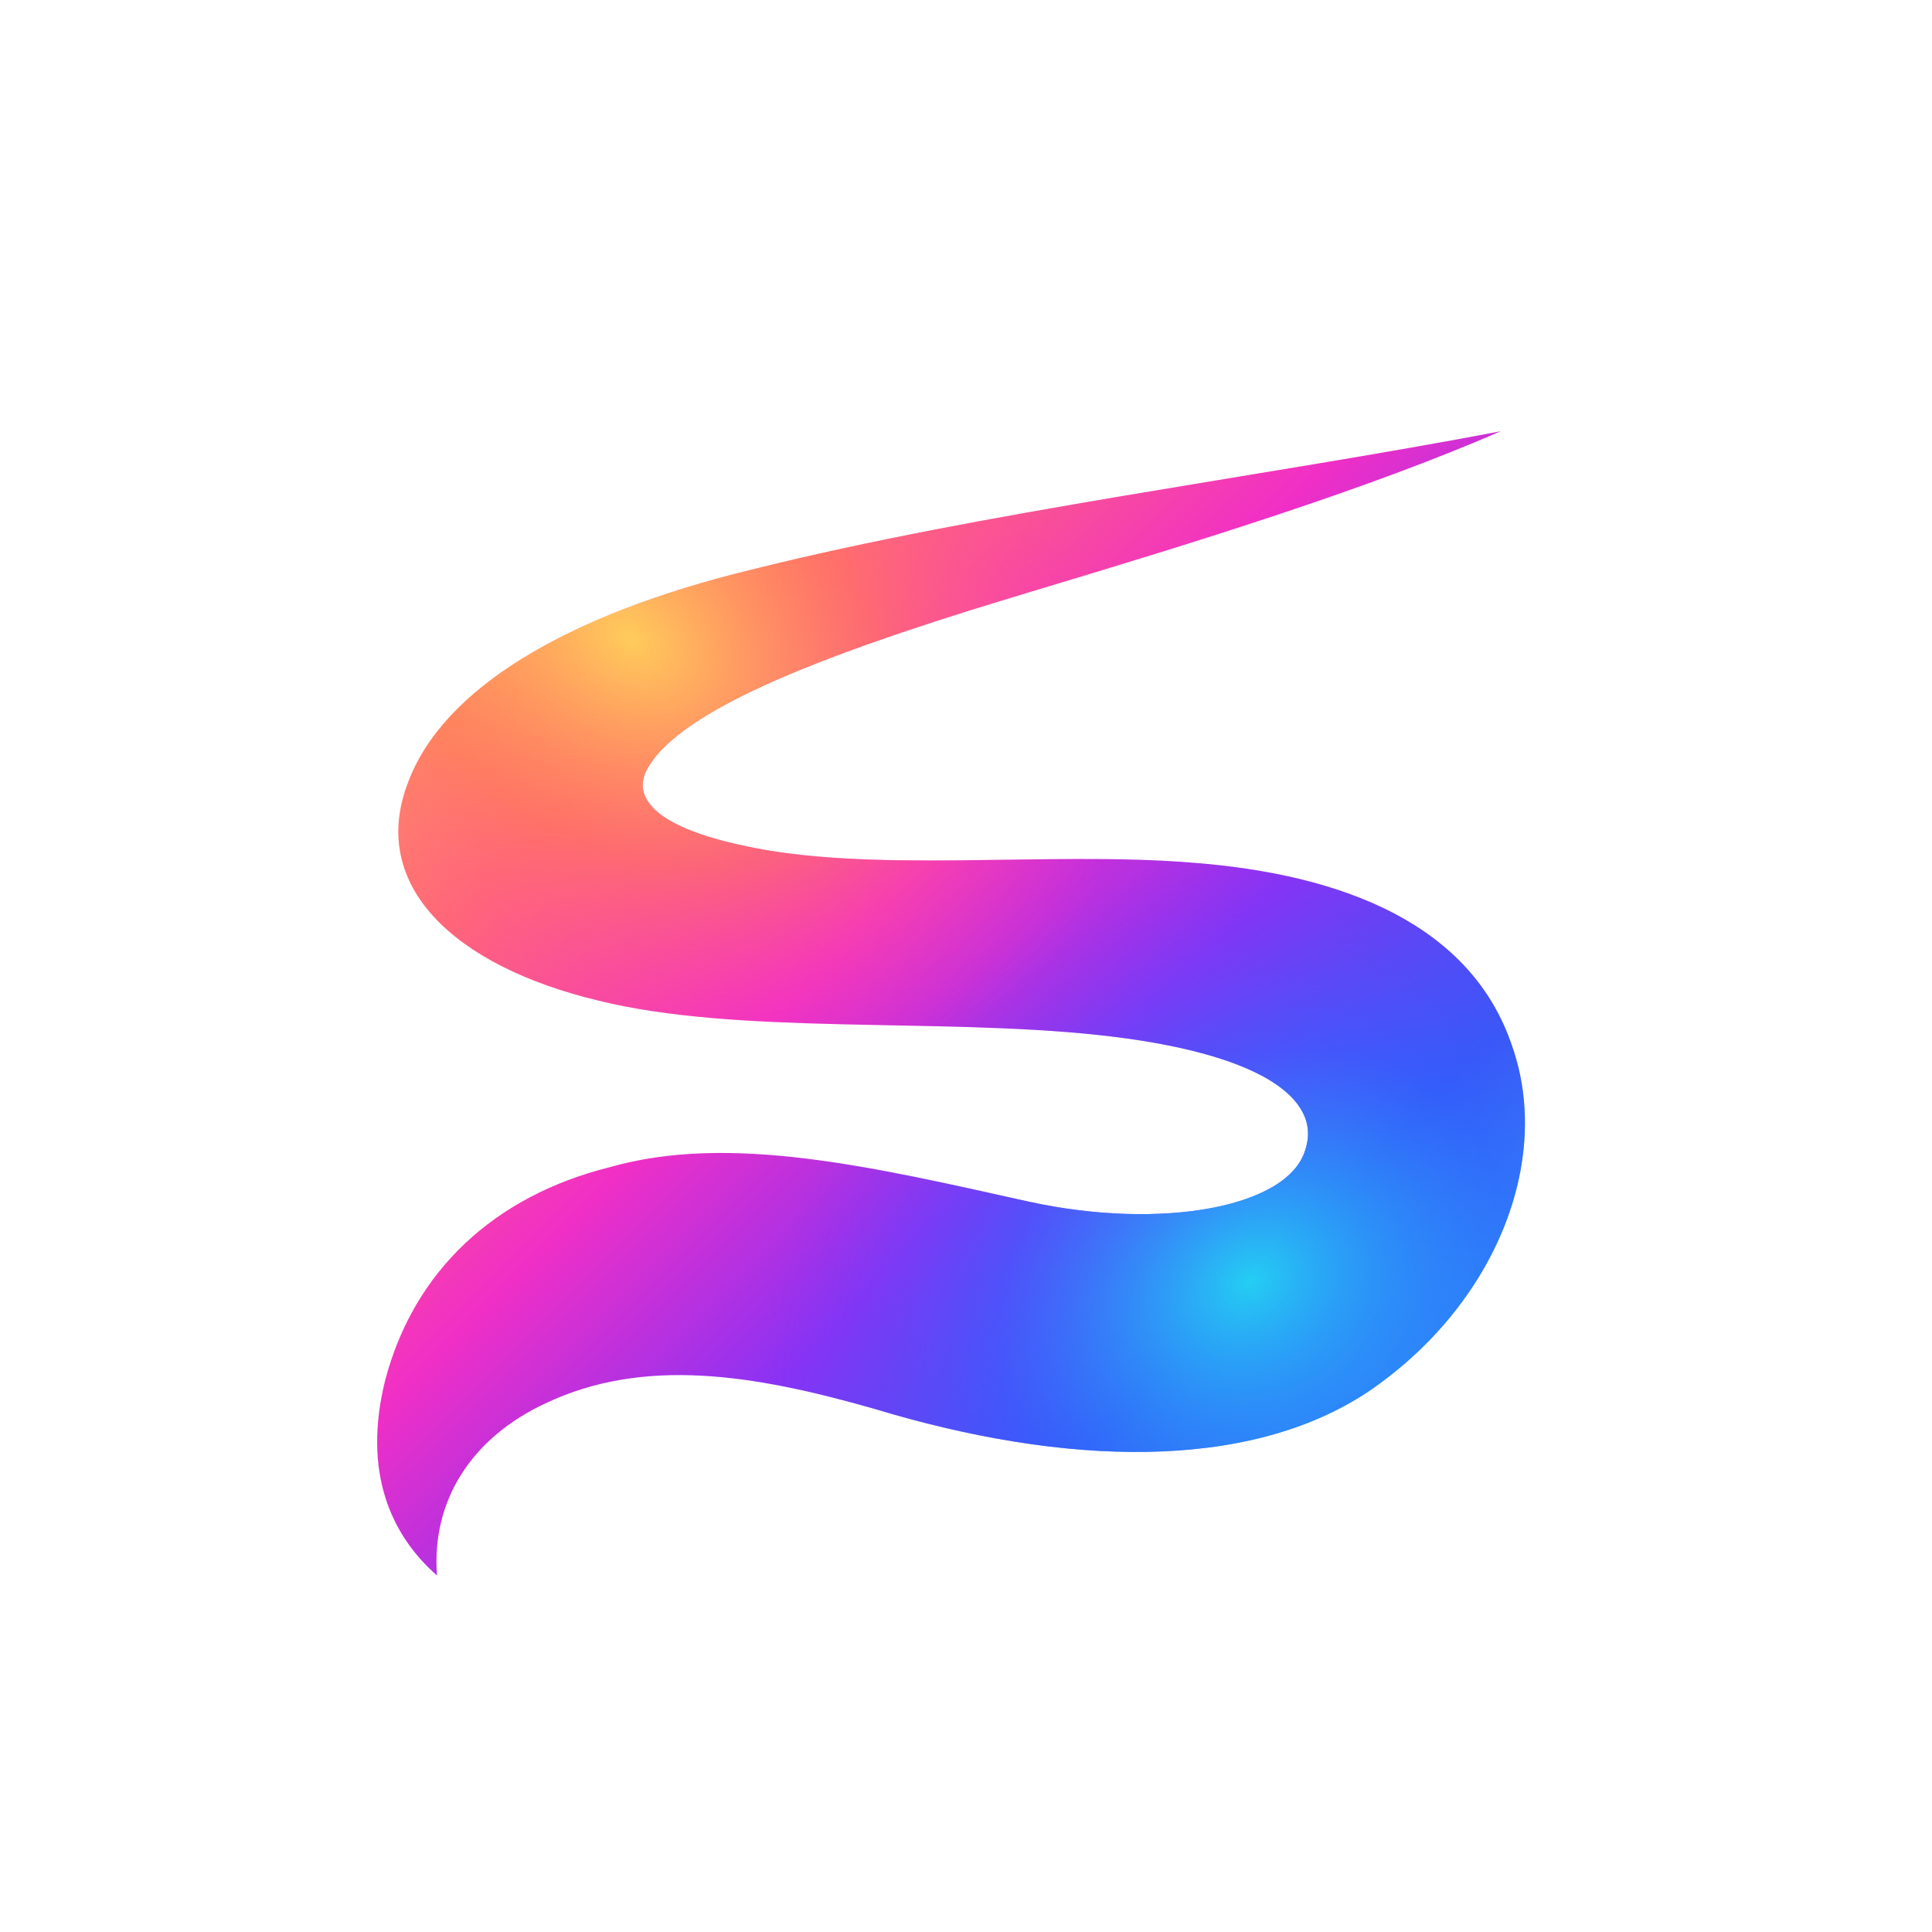
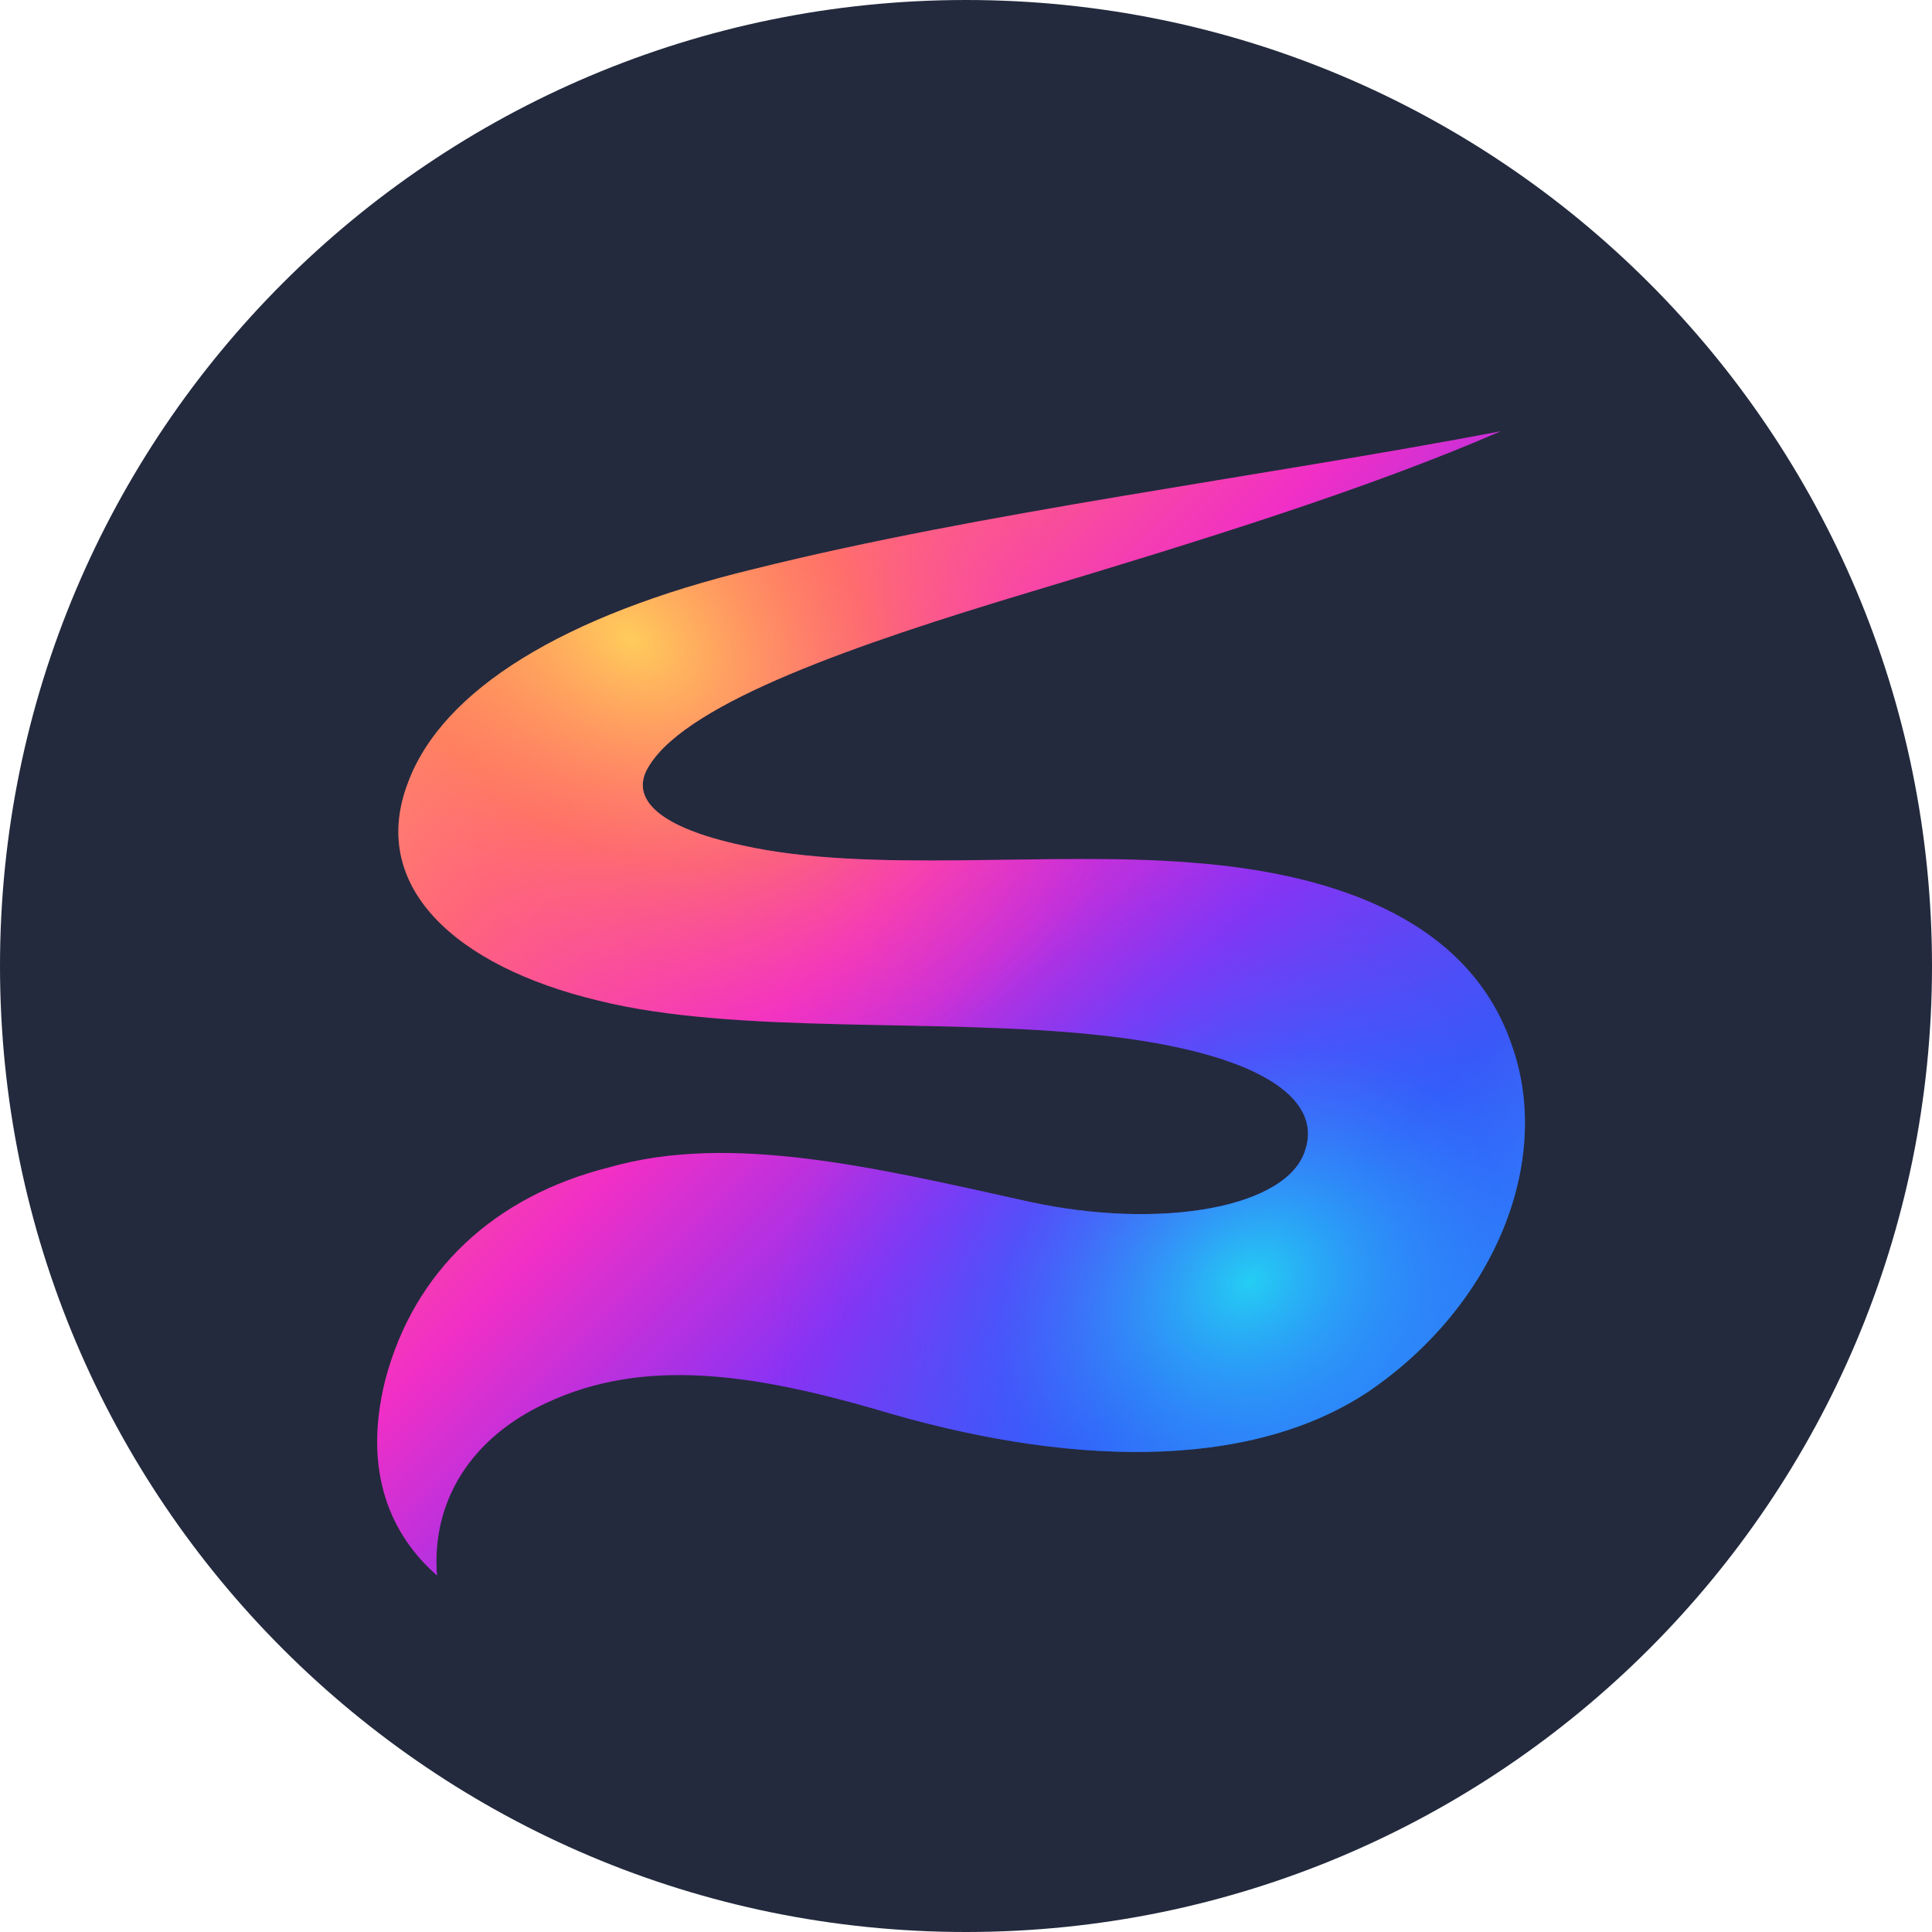
<svg xmlns="http://www.w3.org/2000/svg" width="256" height="256" viewBox="-40 -40 336 336">
  <defs>
    <linearGradient id="sGradient" x1="38" y1="38" x2="218" y2="218" gradientUnits="userSpaceOnUse">
      <stop offset="0" stop-color="#FFC247" />
      <stop offset=".23" stop-color="#FF6A72" />
      <stop offset=".43" stop-color="#F12FC6" />
      <stop offset=".61" stop-color="#8A32F4" />
      <stop offset=".79" stop-color="#3458F5" />
      <stop offset="1" stop-color="#20C7F4" />
    </linearGradient>
    <radialGradient id="warmGlow" cx="0" cy="0" r="1" gradientUnits="userSpaceOnUse" gradientTransform="translate(70 71) rotate(35) scale(92 67)">
      <stop stop-color="#FFD05A" stop-opacity=".95" />
      <stop offset=".52" stop-color="#FF775F" stop-opacity=".55" />
      <stop offset="1" stop-color="#FF3ABF" stop-opacity="0" />
    </radialGradient>
    <radialGradient id="coolGlow" cx="0" cy="0" r="1" gradientUnits="userSpaceOnUse" gradientTransform="translate(177 183) rotate(-35) scale(91 72)">
      <stop stop-color="#23D8F3" stop-opacity=".92" />
      <stop offset=".52" stop-color="#3263FF" stop-opacity=".5" />
      <stop offset="1" stop-color="#7438F4" stop-opacity="0" />
    </radialGradient>
    <clipPath id="sClip">
      <path d="M221 35         C179 43 131 49 91 59         C58 67 37 80 31 96         C24 114 39 128 64 134         C88 140 123 137 151 140         C179 143 190 151 187 160         C184 170 162 174 139 169         C112 163 87 157 66 163         C46 168 32 181 27 200         C23 216 28 227 36 234         C35 221 42 210 55 204         C72 196 91 199 112 205         C145 215 177 216 198 202         C220 187 230 162 223 142         C216 121 194 112 167 110         C142 108 111 112 89 107         C75 104 69 99 73 93         C80 82 109 72 139 63         C169 54 198 45 221 35 Z" />
    </clipPath>
  </defs>
+   <circle cx="128" cy="128" r="168" fill="#232a3d" />
  <g clip-path="url(#sClip)">
    <rect width="256" height="256" fill="url(#sGradient)" />
    <rect width="256" height="256" fill="url(#warmGlow)" />
    <rect width="256" height="256" fill="url(#coolGlow)" />
  </g>
</svg>
